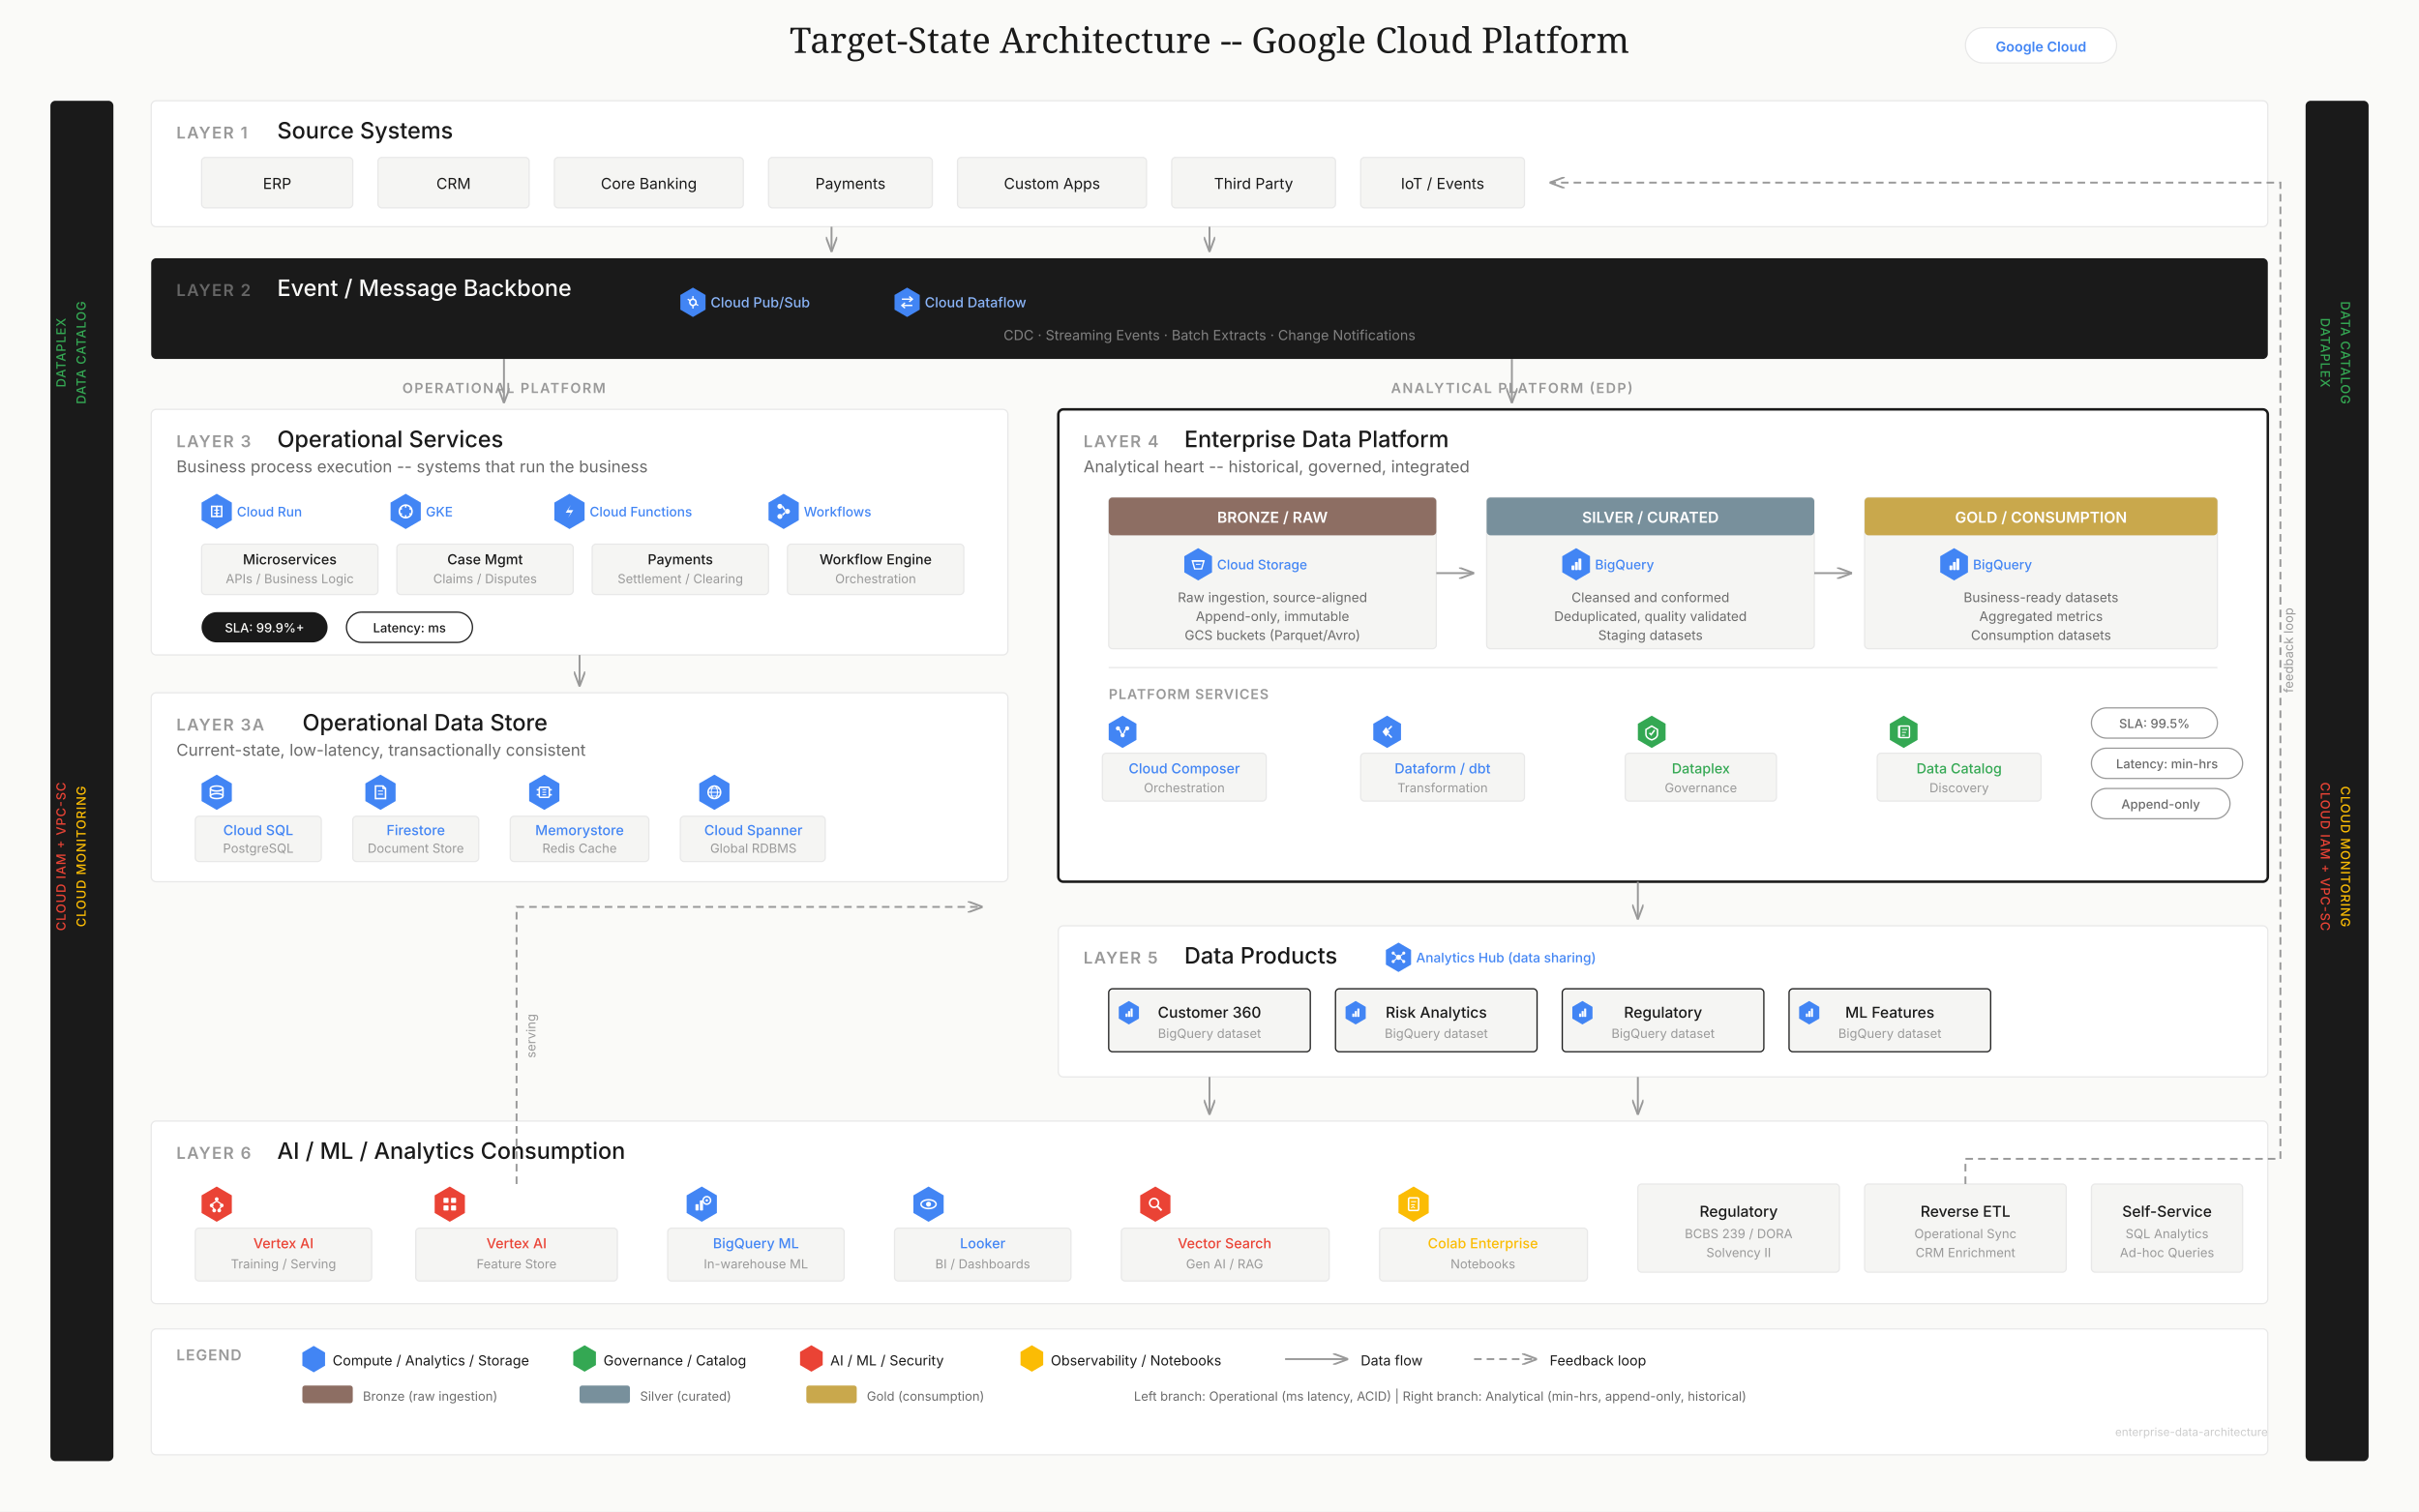
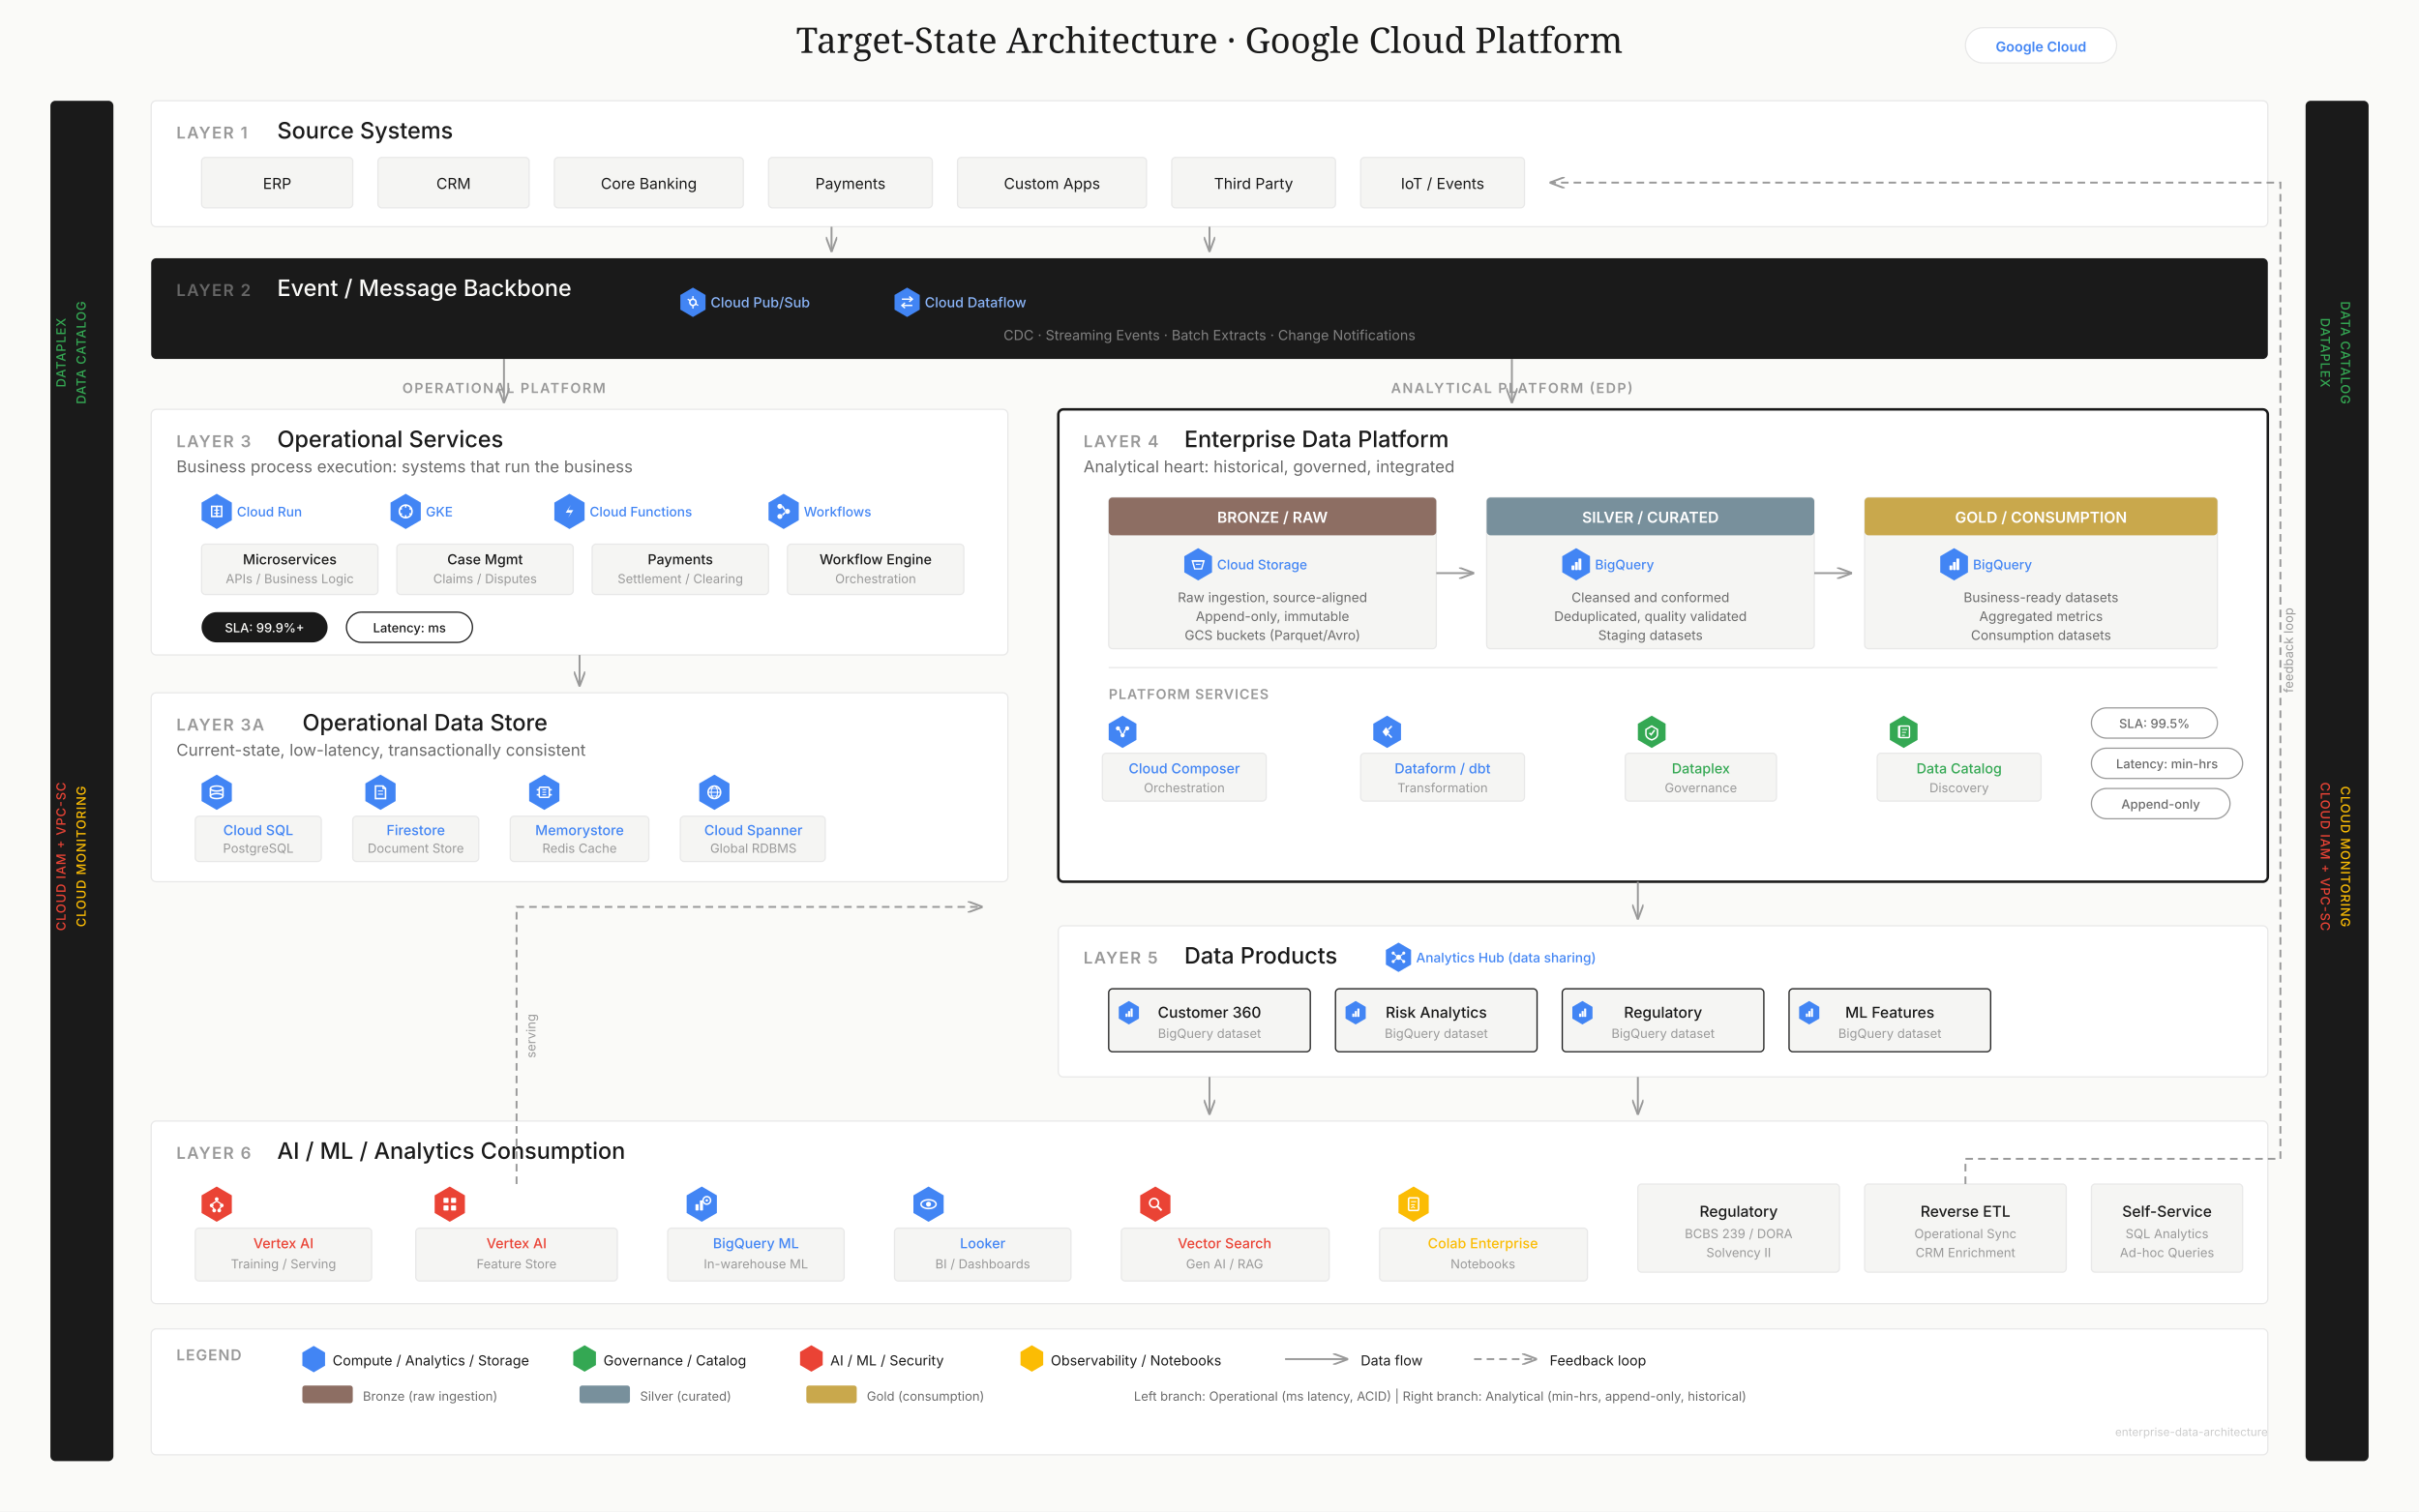
<svg xmlns="http://www.w3.org/2000/svg" viewBox="0 0 1920 1200" font-family="IBM Plex Sans, -apple-system, sans-serif">
  <defs>
    <style>
      .layer-label { font-size: 13px; font-weight: 600; letter-spacing: 0.08em; text-transform: uppercase; }
      .layer-title { font-size: 18px; font-weight: 500; }
      .layer-desc { font-size: 13px; fill: #6b6b6b; }
      .service-box text { font-size: 12px; }
      .arrow { stroke: #999; stroke-width: 1.5; fill: none; marker-end: url(#arrowhead); }
      .arrow-dashed { stroke: #999; stroke-width: 1.5; fill: none; stroke-dasharray: 6 4; marker-end: url(#arrowhead); }
      .cross-cut-label { font-size: 11px; font-weight: 500; letter-spacing: 0.06em; text-transform: uppercase; fill: #6b6b6b; }
      .gcp-label { font-size: 10.5px; fill: #4285F4; font-weight: 500; }
      .gcp-label-sm { font-size: 10px; fill: #4285F4; font-weight: 400; }
    </style>
    <marker id="arrowhead" markerWidth="8" markerHeight="6" refX="8" refY="3" orient="auto">
      <path d="M0,0 L8,3 L0,6" fill="none" stroke="#999" stroke-width="1" />
    </marker>
    <marker id="arrowhead-accent" markerWidth="8" markerHeight="6" refX="8" refY="3" orient="auto">
      <path d="M0,0 L8,3 L0,6" fill="none" stroke="#1a1a1a" stroke-width="1" />
    </marker>
    <symbol id="gcp-hex" viewBox="0 0 24 28">
      <polygon points="12,0 24,7 24,21 12,28 0,21 0,7" fill="#4285F4" stroke="none" />
    </symbol>
    <symbol id="icon-pubsub" viewBox="0 0 24 28">
      <polygon points="12,0 24,7 24,21 12,28 0,21 0,7" fill="#4285F4" />
      <circle cx="12" cy="14" r="3" fill="none" stroke="#fff" stroke-width="1.5" />
      <line x1="12" y1="8" x2="12" y2="11" stroke="#fff" stroke-width="1.2" />
      <line x1="12" y1="17" x2="12" y2="20" stroke="#fff" stroke-width="1.2" />
      <line x1="7" y1="11" x2="9.5" y2="12.5" stroke="#fff" stroke-width="1.2" />
      <line x1="14.5" y1="15.5" x2="17" y2="17" stroke="#fff" stroke-width="1.2" />
    </symbol>
    <symbol id="icon-dataflow" viewBox="0 0 24 28">
      <polygon points="12,0 24,7 24,21 12,28 0,21 0,7" fill="#4285F4" />
      <path d="M7,11 L17,11" stroke="#fff" stroke-width="1.3" fill="none" />
      <path d="M14,8.5 L17,11 L14,13.5" stroke="#fff" stroke-width="1.3" fill="none" />
      <path d="M17,17 L7,17" stroke="#fff" stroke-width="1.3" fill="none" />
      <path d="M10,14.5 L7,17 L10,19.5" stroke="#fff" stroke-width="1.3" fill="none" />
    </symbol>
    <symbol id="icon-cloudrun" viewBox="0 0 24 28">
      <polygon points="12,0 24,7 24,21 12,28 0,21 0,7" fill="#4285F4" />
      <path d="M8,10 L12,10 L12,18 L8,18 Z" stroke="#fff" stroke-width="1.2" fill="none" />
      <path d="M12,10 L16,10 L16,18 L12,18" stroke="#fff" stroke-width="1.2" fill="none" />
      <line x1="10" y1="13" x2="14" y2="13" stroke="#fff" stroke-width="0.8" />
      <line x1="10" y1="15.5" x2="14" y2="15.5" stroke="#fff" stroke-width="0.8" />
    </symbol>
    <symbol id="icon-gke" viewBox="0 0 24 28">
      <polygon points="12,0 24,7 24,21 12,28 0,21 0,7" fill="#4285F4" />
      <circle cx="12" cy="14" r="5" fill="none" stroke="#fff" stroke-width="1.3" />
      <line x1="12" y1="9" x2="12" y2="11" stroke="#fff" stroke-width="1.2" />
      <line x1="12" y1="17" x2="12" y2="19" stroke="#fff" stroke-width="1.2" />
      <line x1="7.3" y1="11.3" x2="9" y2="12.3" stroke="#fff" stroke-width="1.2" />
      <line x1="15" y1="15.7" x2="16.7" y2="16.7" stroke="#fff" stroke-width="1.2" />
      <line x1="7.3" y1="16.7" x2="9" y2="15.7" stroke="#fff" stroke-width="1.2" />
      <line x1="15" y1="12.3" x2="16.7" y2="11.3" stroke="#fff" stroke-width="1.2" />
    </symbol>
    <symbol id="icon-functions" viewBox="0 0 24 28">
      <polygon points="12,0 24,7 24,21 12,28 0,21 0,7" fill="#4285F4" />
      <path d="M13,9 L9,15 L13,15 L11,19 L15,13 L11,13 Z" fill="#fff" />
    </symbol>
    <symbol id="icon-workflows" viewBox="0 0 24 28">
      <polygon points="12,0 24,7 24,21 12,28 0,21 0,7" fill="#4285F4" />
      <circle cx="9" cy="10" r="2" fill="#fff" />
      <circle cx="15" cy="14" r="2" fill="#fff" />
      <circle cx="9" cy="18" r="2" fill="#fff" />
      <line x1="11" y1="10" x2="13" y2="13" stroke="#fff" stroke-width="1.2" />
      <line x1="13" y1="15" x2="11" y2="17" stroke="#fff" stroke-width="1.2" />
    </symbol>
    <symbol id="icon-cloudsql" viewBox="0 0 24 28">
      <polygon points="12,0 24,7 24,21 12,28 0,21 0,7" fill="#4285F4" />
      <ellipse cx="12" cy="11" rx="5" ry="2" fill="none" stroke="#fff" stroke-width="1.2" />
      <path d="M7,11 L7,17" stroke="#fff" stroke-width="1.2" />
      <path d="M17,11 L17,17" stroke="#fff" stroke-width="1.2" />
      <ellipse cx="12" cy="17" rx="5" ry="2" fill="none" stroke="#fff" stroke-width="1.2" />
    </symbol>
    <symbol id="icon-firestore" viewBox="0 0 24 28">
      <polygon points="12,0 24,7 24,21 12,28 0,21 0,7" fill="#4285F4" />
      <path d="M8,9 L14,9 L16,11 L16,19 L8,19 Z" fill="none" stroke="#fff" stroke-width="1.2" />
      <path d="M14,9 L14,11 L16,11" fill="none" stroke="#fff" stroke-width="1" />
      <line x1="10" y1="13" x2="14" y2="13" stroke="#fff" stroke-width="0.8" />
      <line x1="10" y1="15.5" x2="14" y2="15.5" stroke="#fff" stroke-width="0.8" />
    </symbol>
    <symbol id="icon-memorystore" viewBox="0 0 24 28">
      <polygon points="12,0 24,7 24,21 12,28 0,21 0,7" fill="#4285F4" />
      <rect x="8" y="10" width="8" height="8" rx="1" fill="none" stroke="#fff" stroke-width="1.2" />
      <line x1="6" y1="12" x2="8" y2="12" stroke="#fff" stroke-width="1.2" />
      <line x1="6" y1="16" x2="8" y2="16" stroke="#fff" stroke-width="1.2" />
      <line x1="16" y1="12" x2="18" y2="12" stroke="#fff" stroke-width="1.2" />
      <line x1="16" y1="16" x2="18" y2="16" stroke="#fff" stroke-width="1.2" />
      <line x1="10.5" y1="12" x2="13.5" y2="12" stroke="#fff" stroke-width="0.8" />
      <line x1="10.5" y1="14" x2="13.5" y2="14" stroke="#fff" stroke-width="0.8" />
      <line x1="10.5" y1="16" x2="13.5" y2="16" stroke="#fff" stroke-width="0.8" />
    </symbol>
    <symbol id="icon-spanner" viewBox="0 0 24 28">
      <polygon points="12,0 24,7 24,21 12,28 0,21 0,7" fill="#4285F4" />
      <circle cx="12" cy="14" r="5" fill="none" stroke="#fff" stroke-width="1.2" />
      <ellipse cx="12" cy="14" rx="2.5" ry="5" fill="none" stroke="#fff" stroke-width="0.8" />
      <line x1="7" y1="14" x2="17" y2="14" stroke="#fff" stroke-width="0.8" />
      <line x1="8" y1="11" x2="16" y2="11" stroke="#fff" stroke-width="0.6" />
      <line x1="8" y1="17" x2="16" y2="17" stroke="#fff" stroke-width="0.6" />
    </symbol>
    <symbol id="icon-gcs" viewBox="0 0 24 28">
      <polygon points="12,0 24,7 24,21 12,28 0,21 0,7" fill="#4285F4" />
      <path d="M7,11 L9,18 L15,18 L17,11 Z" fill="none" stroke="#fff" stroke-width="1.2" />
      <line x1="7" y1="11" x2="17" y2="11" stroke="#fff" stroke-width="1.3" />
      <line x1="10" y1="14" x2="14" y2="14" stroke="#fff" stroke-width="0.8" />
    </symbol>
    <symbol id="icon-bigquery" viewBox="0 0 24 28">
      <polygon points="12,0 24,7 24,21 12,28 0,21 0,7" fill="#4285F4" />
      <rect x="8" y="15" width="2.5" height="4" fill="#fff" rx="0.5" />
      <rect x="11" y="12" width="2.5" height="7" fill="#fff" rx="0.5" />
      <rect x="14" y="9" width="2.5" height="10" fill="#fff" rx="0.5" />
    </symbol>
    <symbol id="icon-composer" viewBox="0 0 24 28">
      <polygon points="12,0 24,7 24,21 12,28 0,21 0,7" fill="#4285F4" />
      <circle cx="8" cy="11" r="1.8" fill="#fff" />
      <circle cx="16" cy="11" r="1.8" fill="#fff" />
      <circle cx="12" cy="17" r="1.8" fill="#fff" />
      <line x1="9.5" y1="12" x2="11" y2="15.5" stroke="#fff" stroke-width="1.2" />
      <line x1="14.5" y1="12" x2="13" y2="15.5" stroke="#fff" stroke-width="1.2" />
    </symbol>
    <symbol id="icon-dataform" viewBox="0 0 24 28">
      <polygon points="12,0 24,7 24,21 12,28 0,21 0,7" fill="#4285F4" />
      <path d="M8,14 L11,10 L14,14 L11,18 Z" fill="#fff" />
      <path d="M13,12 L16,9" stroke="#fff" stroke-width="1.3" />
      <path d="M13,16 L16,19" stroke="#fff" stroke-width="1.3" />
    </symbol>
    <symbol id="icon-dataplex" viewBox="0 0 24 28">
      <polygon points="12,0 24,7 24,21 12,28 0,21 0,7" fill="#34A853" />
      <path d="M12,9 L7,12 L7,16 C7,18.5 9,20 12,21 C15,20 17,18.5 17,16 L17,12 Z" fill="none" stroke="#fff" stroke-width="1.3" />
      <path d="M10,15 L11.5,16.5 L14.5,12.5" fill="none" stroke="#fff" stroke-width="1.3" />
    </symbol>
    <symbol id="icon-catalog" viewBox="0 0 24 28">
      <polygon points="12,0 24,7 24,21 12,28 0,21 0,7" fill="#34A853" />
      <rect x="8" y="9" width="9" height="10" rx="1" fill="none" stroke="#fff" stroke-width="1.2" />
      <line x1="8" y1="9" x2="8" y2="19" stroke="#fff" stroke-width="2" />
      <line x1="10.5" y1="12" x2="15" y2="12" stroke="#fff" stroke-width="0.8" />
      <line x1="10.5" y1="14.5" x2="14" y2="14.5" stroke="#fff" stroke-width="0.8" />
      <line x1="10.5" y1="17" x2="13" y2="17" stroke="#fff" stroke-width="0.8" />
    </symbol>
    <symbol id="icon-analyticshub" viewBox="0 0 24 28">
      <polygon points="12,0 24,7 24,21 12,28 0,21 0,7" fill="#4285F4" />
      <circle cx="12" cy="14" r="2.5" fill="#fff" />
      <circle cx="7" cy="10" r="1.5" fill="#fff" />
      <circle cx="17" cy="10" r="1.5" fill="#fff" />
      <circle cx="7" cy="18" r="1.5" fill="#fff" />
      <circle cx="17" cy="18" r="1.5" fill="#fff" />
      <line x1="10" y1="12.5" x2="8" y2="11" stroke="#fff" stroke-width="1" />
      <line x1="14" y1="12.5" x2="16" y2="11" stroke="#fff" stroke-width="1" />
      <line x1="10" y1="15.5" x2="8" y2="17" stroke="#fff" stroke-width="1" />
      <line x1="14" y1="15.5" x2="16" y2="17" stroke="#fff" stroke-width="1" />
    </symbol>
    <symbol id="icon-vertexai" viewBox="0 0 24 28">
      <polygon points="12,0 24,7 24,21 12,28 0,21 0,7" fill="#EA4335" />
      <circle cx="12" cy="10" r="1.5" fill="#fff" />
      <circle cx="8" cy="15" r="1.5" fill="#fff" />
      <circle cx="16" cy="15" r="1.5" fill="#fff" />
      <circle cx="10" cy="19" r="1.5" fill="#fff" />
      <circle cx="14" cy="19" r="1.5" fill="#fff" />
      <line x1="12" y1="11.5" x2="8.5" y2="13.8" stroke="#fff" stroke-width="1" />
      <line x1="12" y1="11.5" x2="15.5" y2="13.8" stroke="#fff" stroke-width="1" />
      <line x1="8.5" y1="16.2" x2="10" y2="17.8" stroke="#fff" stroke-width="1" />
      <line x1="15.5" y1="16.2" x2="14" y2="17.8" stroke="#fff" stroke-width="1" />
    </symbol>
    <symbol id="icon-looker" viewBox="0 0 24 28">
      <polygon points="12,0 24,7 24,21 12,28 0,21 0,7" fill="#4285F4" />
      <ellipse cx="12" cy="14" rx="6" ry="3.5" fill="none" stroke="#fff" stroke-width="1.2" />
      <circle cx="12" cy="14" r="2" fill="#fff" />
    </symbol>
    <symbol id="icon-notebooks" viewBox="0 0 24 28">
      <polygon points="12,0 24,7 24,21 12,28 0,21 0,7" fill="#FBBC04" />
      <rect x="8" y="9" width="8" height="10" rx="1" fill="none" stroke="#fff" stroke-width="1.2" />
      <line x1="10" y1="12" x2="14" y2="12" stroke="#fff" stroke-width="0.8" />
      <line x1="10" y1="14.5" x2="13" y2="14.5" stroke="#fff" stroke-width="0.8" />
      <path d="M10,17 L11.5,16 L13,17" stroke="#fff" stroke-width="0.8" fill="none" />
    </symbol>
    <symbol id="icon-vectorsearch" viewBox="0 0 24 28">
      <polygon points="12,0 24,7 24,21 12,28 0,21 0,7" fill="#EA4335" />
      <circle cx="11" cy="13" r="3.5" fill="none" stroke="#fff" stroke-width="1.3" />
      <line x1="13.5" y1="15.5" x2="17" y2="19" stroke="#fff" stroke-width="1.5" />
    </symbol>
    <symbol id="icon-iam" viewBox="0 0 24 28">
      <polygon points="12,0 24,7 24,21 12,28 0,21 0,7" fill="#EA4335" />
      <circle cx="12" cy="12" r="3" fill="none" stroke="#fff" stroke-width="1.3" />
      <rect x="10.5" y="15" width="3" height="4" rx="0.5" fill="#fff" />
    </symbol>
    <symbol id="icon-monitoring" viewBox="0 0 24 28">
      <polygon points="12,0 24,7 24,21 12,28 0,21 0,7" fill="#FBBC04" />
      <path d="M7,16 L10,13 L12,15 L15,10 L17,12" fill="none" stroke="#fff" stroke-width="1.5" />
    </symbol>
    <symbol id="icon-featurestore" viewBox="0 0 24 28">
      <polygon points="12,0 24,7 24,21 12,28 0,21 0,7" fill="#EA4335" />
      <rect x="7" y="9" width="4" height="4" rx="0.5" fill="#fff" />
      <rect x="13" y="9" width="4" height="4" rx="0.5" fill="#fff" />
      <rect x="7" y="15" width="4" height="4" rx="0.5" fill="#fff" />
      <rect x="13" y="15" width="4" height="4" rx="0.5" fill="#fff" />
    </symbol>
    <symbol id="icon-bqml" viewBox="0 0 24 28">
      <polygon points="12,0 24,7 24,21 12,28 0,21 0,7" fill="#4285F4" />
      <rect x="7" y="14" width="2.5" height="5" fill="#fff" rx="0.5" />
      <rect x="10.5" y="11" width="2.5" height="8" fill="#fff" rx="0.5" />
      <circle cx="16" cy="11" r="3" fill="none" stroke="#fff" stroke-width="1.2" />
      <circle cx="16" cy="11" r="1" fill="#fff" />
    </symbol>
  </defs>
  <rect width="1920" height="1200" fill="#fafaf8" />
-   <text x="960" y="42" text-anchor="middle" font-family="Fraunces, Georgia, serif" font-size="28" font-weight="500" fill="#1a1a1a">Target-State Architecture -- Google Cloud Platform</text>
+   <text x="960" y="42" text-anchor="middle" font-family="Fraunces, Georgia, serif" font-size="28" font-weight="500" fill="#1a1a1a">Target-State Architecture · Google Cloud Platform</text>
  <rect x="1560" y="22" width="120" height="28" rx="14" fill="#fff" stroke="#e8e8e8" stroke-width="1" />
  <text x="1620" y="41" text-anchor="middle" font-size="11" font-weight="600" fill="#4285F4">Google Cloud</text>
  <rect x="40" y="80" width="50" height="1080" rx="4" fill="#1a1a1a" />
  <text x="52" y="280" text-anchor="middle" transform="rotate(-90, 52, 280)" font-size="10" font-weight="500" letter-spacing="0.06em" fill="#34A853">DATAPLEX</text>
  <text x="68" y="280" text-anchor="middle" transform="rotate(-90, 68, 280)" font-size="10" font-weight="500" letter-spacing="0.06em" fill="#34A853">DATA CATALOG</text>
  <text x="52" y="680" text-anchor="middle" transform="rotate(-90, 52, 680)" font-size="10" font-weight="500" letter-spacing="0.06em" fill="#EA4335">CLOUD IAM + VPC-SC</text>
  <text x="68" y="680" text-anchor="middle" transform="rotate(-90, 68, 680)" font-size="10" font-weight="500" letter-spacing="0.06em" fill="#FBBC04">CLOUD MONITORING</text>
  <rect x="1830" y="80" width="50" height="1080" rx="4" fill="#1a1a1a" />
  <text x="1842" y="280" text-anchor="middle" transform="rotate(90, 1842, 280)" font-size="10" font-weight="500" letter-spacing="0.06em" fill="#34A853">DATAPLEX</text>
  <text x="1858" y="280" text-anchor="middle" transform="rotate(90, 1858, 280)" font-size="10" font-weight="500" letter-spacing="0.06em" fill="#34A853">DATA CATALOG</text>
  <text x="1842" y="680" text-anchor="middle" transform="rotate(90, 1842, 680)" font-size="10" font-weight="500" letter-spacing="0.06em" fill="#EA4335">CLOUD IAM + VPC-SC</text>
  <text x="1858" y="680" text-anchor="middle" transform="rotate(90, 1858, 680)" font-size="10" font-weight="500" letter-spacing="0.06em" fill="#FBBC04">CLOUD MONITORING</text>
  <rect x="120" y="80" width="1680" height="100" rx="4" fill="#fff" stroke="#e8e8e8" stroke-width="1" />
  <text x="140" y="110" class="layer-label" fill="#999">LAYER 1</text>
  <text x="220" y="110" class="layer-title" fill="#1a1a1a">Source Systems</text>
  <rect x="160" y="125" width="120" height="40" rx="3" fill="#f5f5f3" stroke="#e8e8e8" />
  <text x="220" y="150" text-anchor="middle" font-size="12" fill="#1a1a1a">ERP</text>
  <rect x="300" y="125" width="120" height="40" rx="3" fill="#f5f5f3" stroke="#e8e8e8" />
  <text x="360" y="150" text-anchor="middle" font-size="12" fill="#1a1a1a">CRM</text>
  <rect x="440" y="125" width="150" height="40" rx="3" fill="#f5f5f3" stroke="#e8e8e8" />
  <text x="515" y="150" text-anchor="middle" font-size="12" fill="#1a1a1a">Core Banking</text>
  <rect x="610" y="125" width="130" height="40" rx="3" fill="#f5f5f3" stroke="#e8e8e8" />
  <text x="675" y="150" text-anchor="middle" font-size="12" fill="#1a1a1a">Payments</text>
  <rect x="760" y="125" width="150" height="40" rx="3" fill="#f5f5f3" stroke="#e8e8e8" />
  <text x="835" y="150" text-anchor="middle" font-size="12" fill="#1a1a1a">Custom Apps</text>
  <rect x="930" y="125" width="130" height="40" rx="3" fill="#f5f5f3" stroke="#e8e8e8" />
  <text x="995" y="150" text-anchor="middle" font-size="12" fill="#1a1a1a">Third Party</text>
  <rect x="1080" y="125" width="130" height="40" rx="3" fill="#f5f5f3" stroke="#e8e8e8" />
  <text x="1145" y="150" text-anchor="middle" font-size="12" fill="#1a1a1a">IoT / Events</text>
  <path d="M660,180 L660,200" class="arrow" />
  <path d="M960,180 L960,200" class="arrow" />
  <rect x="120" y="205" width="1680" height="80" rx="4" fill="#1a1a1a" />
  <text x="140" y="235" class="layer-label" fill="#666">LAYER 2</text>
  <text x="220" y="235" font-size="18" font-weight="500" fill="#fafaf8">Event / Message Backbone</text>
  <g transform="translate(540, 228)">
    <use href="#icon-pubsub" width="20" height="24" />
    <text x="24" y="16" font-size="11" font-weight="500" fill="#8ab4f8">Cloud Pub/Sub</text>
  </g>
  <g transform="translate(710, 228)">
    <use href="#icon-dataflow" width="20" height="24" />
    <text x="24" y="16" font-size="11" font-weight="500" fill="#8ab4f8">Cloud Dataflow</text>
  </g>
  <text x="960" y="270" text-anchor="middle" font-size="11" fill="rgba(255,255,255,0.45)">CDC  ·  Streaming Events  ·  Batch Extracts  ·  Change Notifications</text>
  <path d="M400,285 L400,320" class="arrow" />
  <path d="M1200,285 L1200,320" class="arrow" />
  <text x="400" y="312" text-anchor="middle" font-size="11" font-weight="600" letter-spacing="0.1em" fill="#999">OPERATIONAL PLATFORM</text>
  <text x="1200" y="312" text-anchor="middle" font-size="11" font-weight="600" letter-spacing="0.1em" fill="#999">ANALYTICAL PLATFORM (EDP)</text>
  <rect x="120" y="325" width="680" height="195" rx="4" fill="#fff" stroke="#e8e8e8" stroke-width="1" />
  <text x="140" y="355" class="layer-label" fill="#999">LAYER 3</text>
  <text x="220" y="355" class="layer-title" fill="#1a1a1a">Operational Services</text>
-   <text x="140" y="375" class="layer-desc">Business process execution -- systems that run the business</text>
+   <text x="140" y="375" class="layer-desc">Business process execution: systems that run the business</text>
  <g transform="translate(160, 392)">
    <use href="#icon-cloudrun" width="24" height="28" />
    <text x="28" y="18" class="gcp-label">Cloud Run</text>
  </g>
  <g transform="translate(310, 392)">
    <use href="#icon-gke" width="24" height="28" />
    <text x="28" y="18" class="gcp-label">GKE</text>
  </g>
  <g transform="translate(440, 392)">
    <use href="#icon-functions" width="24" height="28" />
    <text x="28" y="18" class="gcp-label">Cloud Functions</text>
  </g>
  <g transform="translate(610, 392)">
    <use href="#icon-workflows" width="24" height="28" />
    <text x="28" y="18" class="gcp-label">Workflows</text>
  </g>
  <rect x="160" y="432" width="140" height="40" rx="3" fill="#f5f5f3" stroke="#e8e8e8" />
  <text x="230" y="448" text-anchor="middle" font-size="11" font-weight="500" fill="#1a1a1a">Microservices</text>
  <text x="230" y="463" text-anchor="middle" font-size="10" fill="#999">APIs / Business Logic</text>
  <rect x="315" y="432" width="140" height="40" rx="3" fill="#f5f5f3" stroke="#e8e8e8" />
  <text x="385" y="448" text-anchor="middle" font-size="11" font-weight="500" fill="#1a1a1a">Case Mgmt</text>
  <text x="385" y="463" text-anchor="middle" font-size="10" fill="#999">Claims / Disputes</text>
  <rect x="470" y="432" width="140" height="40" rx="3" fill="#f5f5f3" stroke="#e8e8e8" />
  <text x="540" y="448" text-anchor="middle" font-size="11" font-weight="500" fill="#1a1a1a">Payments</text>
  <text x="540" y="463" text-anchor="middle" font-size="10" fill="#999">Settlement / Clearing</text>
  <rect x="625" y="432" width="140" height="40" rx="3" fill="#f5f5f3" stroke="#e8e8e8" />
  <text x="695" y="448" text-anchor="middle" font-size="11" font-weight="500" fill="#1a1a1a">Workflow Engine</text>
  <text x="695" y="463" text-anchor="middle" font-size="10" fill="#999">Orchestration</text>
  <rect x="160" y="486" width="100" height="24" rx="12" fill="#1a1a1a" />
  <text x="210" y="502" text-anchor="middle" font-size="10" font-weight="500" fill="#fafaf8">SLA: 99.9%+</text>
  <rect x="275" y="486" width="100" height="24" rx="12" fill="none" stroke="#1a1a1a" />
  <text x="325" y="502" text-anchor="middle" font-size="10" font-weight="500" fill="#1a1a1a">Latency: ms</text>
  <path d="M460,520 L460,545" class="arrow" />
  <rect x="120" y="550" width="680" height="150" rx="4" fill="#fff" stroke="#e8e8e8" stroke-width="1" />
  <text x="140" y="580" class="layer-label" fill="#999">LAYER 3A</text>
  <text x="240" y="580" class="layer-title" fill="#1a1a1a">Operational Data Store</text>
  <text x="140" y="600" class="layer-desc">Current-state, low-latency, transactionally consistent</text>
  <g transform="translate(160, 615)">
    <use href="#icon-cloudsql" width="24" height="28" />
  </g>
  <rect x="155" y="648" width="100" height="36" rx="3" fill="#f5f5f3" stroke="#e8e8e8" />
  <text x="205" y="663" text-anchor="middle" font-size="11" font-weight="500" fill="#4285F4">Cloud SQL</text>
  <text x="205" y="677" text-anchor="middle" font-size="10" fill="#999">PostgreSQL</text>
  <g transform="translate(290, 615)">
    <use href="#icon-firestore" width="24" height="28" />
  </g>
  <rect x="280" y="648" width="100" height="36" rx="3" fill="#f5f5f3" stroke="#e8e8e8" />
  <text x="330" y="663" text-anchor="middle" font-size="11" font-weight="500" fill="#4285F4">Firestore</text>
  <text x="330" y="677" text-anchor="middle" font-size="10" fill="#999">Document Store</text>
  <g transform="translate(420, 615)">
    <use href="#icon-memorystore" width="24" height="28" />
  </g>
  <rect x="405" y="648" width="110" height="36" rx="3" fill="#f5f5f3" stroke="#e8e8e8" />
  <text x="460" y="663" text-anchor="middle" font-size="11" font-weight="500" fill="#4285F4">Memorystore</text>
  <text x="460" y="677" text-anchor="middle" font-size="10" fill="#999">Redis Cache</text>
  <g transform="translate(555, 615)">
    <use href="#icon-spanner" width="24" height="28" />
  </g>
  <rect x="540" y="648" width="115" height="36" rx="3" fill="#f5f5f3" stroke="#e8e8e8" />
  <text x="598" y="663" text-anchor="middle" font-size="11" font-weight="500" fill="#4285F4">Cloud Spanner</text>
  <text x="598" y="677" text-anchor="middle" font-size="10" fill="#999">Global RDBMS</text>
  <rect x="840" y="325" width="960" height="375" rx="4" fill="#fff" stroke="#1a1a1a" stroke-width="2" />
  <text x="860" y="355" class="layer-label" fill="#999">LAYER 4</text>
  <text x="940" y="355" class="layer-title" fill="#1a1a1a">Enterprise Data Platform</text>
-   <text x="860" y="375" class="layer-desc">Analytical heart -- historical, governed, integrated</text>
+   <text x="860" y="375" class="layer-desc">Analytical heart: historical, governed, integrated</text>
  <rect x="880" y="395" width="260" height="120" rx="3" fill="#f5f5f3" stroke="#e8e8e8" />
  <rect x="880" y="395" width="260" height="30" rx="3" fill="#8d6e63" stroke="none" />
  <rect x="880" y="422" width="260" height="0" rx="0" fill="#f5f5f3" />
  <text x="1010" y="415" text-anchor="middle" font-size="12" font-weight="600" fill="#fff">BRONZE / RAW</text>
  <g transform="translate(940, 435)">
    <use href="#icon-gcs" width="22" height="26" />
    <text x="26" y="17" class="gcp-label">Cloud Storage</text>
  </g>
  <text x="1010" y="478" text-anchor="middle" font-size="10.5" fill="#6b6b6b">Raw ingestion, source-aligned</text>
  <text x="1010" y="493" text-anchor="middle" font-size="10.5" fill="#6b6b6b">Append-only, immutable</text>
  <text x="1010" y="508" text-anchor="middle" font-size="10.5" fill="#6b6b6b">GCS buckets (Parquet/Avro)</text>
  <path d="M1140,455 L1170,455" class="arrow" stroke="#1a1a1a" marker-end="url(#arrowhead-accent)" />
  <rect x="1180" y="395" width="260" height="120" rx="3" fill="#f5f5f3" stroke="#e8e8e8" />
  <rect x="1180" y="395" width="260" height="30" rx="3" fill="#78909c" stroke="none" />
  <text x="1310" y="415" text-anchor="middle" font-size="12" font-weight="600" fill="#fff">SILVER / CURATED</text>
  <g transform="translate(1240, 435)">
    <use href="#icon-bigquery" width="22" height="26" />
    <text x="26" y="17" class="gcp-label">BigQuery</text>
  </g>
  <text x="1310" y="478" text-anchor="middle" font-size="10.5" fill="#6b6b6b">Cleansed and conformed</text>
  <text x="1310" y="493" text-anchor="middle" font-size="10.5" fill="#6b6b6b">Deduplicated, quality validated</text>
  <text x="1310" y="508" text-anchor="middle" font-size="10.5" fill="#6b6b6b">Staging datasets</text>
  <path d="M1440,455 L1470,455" class="arrow" stroke="#1a1a1a" marker-end="url(#arrowhead-accent)" />
  <rect x="1480" y="395" width="280" height="120" rx="3" fill="#f5f5f3" stroke="#e8e8e8" />
  <rect x="1480" y="395" width="280" height="30" rx="3" fill="#c9a84c" stroke="none" />
  <text x="1620" y="415" text-anchor="middle" font-size="12" font-weight="600" fill="#fff">GOLD / CONSUMPTION</text>
  <g transform="translate(1540, 435)">
    <use href="#icon-bigquery" width="22" height="26" />
    <text x="26" y="17" class="gcp-label">BigQuery</text>
  </g>
  <text x="1620" y="478" text-anchor="middle" font-size="10.5" fill="#6b6b6b">Business-ready datasets</text>
  <text x="1620" y="493" text-anchor="middle" font-size="10.5" fill="#6b6b6b">Aggregated metrics</text>
  <text x="1620" y="508" text-anchor="middle" font-size="10.5" fill="#6b6b6b">Consumption datasets</text>
  <line x1="880" y1="530" x2="1760" y2="530" stroke="#e8e8e8" stroke-width="1" />
  <text x="880" y="555" font-size="11" font-weight="600" letter-spacing="0.06em" fill="#999">PLATFORM SERVICES</text>
  <g transform="translate(880, 568)">
    <use href="#icon-composer" width="22" height="26" />
  </g>
  <rect x="875" y="598" width="130" height="38" rx="3" fill="#f5f5f3" stroke="#e8e8e8" />
  <text x="940" y="614" text-anchor="middle" font-size="11" font-weight="500" fill="#4285F4">Cloud Composer</text>
  <text x="940" y="629" text-anchor="middle" font-size="10" fill="#999">Orchestration</text>
  <g transform="translate(1090, 568)">
    <use href="#icon-dataform" width="22" height="26" />
  </g>
  <rect x="1080" y="598" width="130" height="38" rx="3" fill="#f5f5f3" stroke="#e8e8e8" />
  <text x="1145" y="614" text-anchor="middle" font-size="11" font-weight="500" fill="#4285F4">Dataform / dbt</text>
  <text x="1145" y="629" text-anchor="middle" font-size="10" fill="#999">Transformation</text>
  <g transform="translate(1300, 568)">
    <use href="#icon-dataplex" width="22" height="26" />
  </g>
  <rect x="1290" y="598" width="120" height="38" rx="3" fill="#f5f5f3" stroke="#e8e8e8" />
  <text x="1350" y="614" text-anchor="middle" font-size="11" font-weight="500" fill="#34A853">Dataplex</text>
  <text x="1350" y="629" text-anchor="middle" font-size="10" fill="#999">Governance</text>
  <g transform="translate(1500, 568)">
    <use href="#icon-catalog" width="22" height="26" />
  </g>
  <rect x="1490" y="598" width="130" height="38" rx="3" fill="#f5f5f3" stroke="#e8e8e8" />
  <text x="1555" y="614" text-anchor="middle" font-size="11" font-weight="500" fill="#34A853">Data Catalog</text>
  <text x="1555" y="629" text-anchor="middle" font-size="10" fill="#999">Discovery</text>
  <rect x="1660" y="562" width="100" height="24" rx="12" fill="none" stroke="#999" />
  <text x="1710" y="578" text-anchor="middle" font-size="10" font-weight="500" fill="#6b6b6b">SLA: 99.5%</text>
  <rect x="1660" y="594" width="120" height="24" rx="12" fill="none" stroke="#999" />
  <text x="1720" y="610" text-anchor="middle" font-size="10" font-weight="500" fill="#6b6b6b">Latency: min-hrs</text>
  <rect x="1660" y="626" width="110" height="24" rx="12" fill="none" stroke="#999" />
  <text x="1715" y="642" text-anchor="middle" font-size="10" font-weight="500" fill="#6b6b6b">Append-only</text>
  <path d="M1300,700 L1300,730" class="arrow" />
  <rect x="840" y="735" width="960" height="120" rx="4" fill="#fff" stroke="#e8e8e8" stroke-width="1" />
  <text x="860" y="765" class="layer-label" fill="#999">LAYER 5</text>
  <text x="940" y="765" class="layer-title" fill="#1a1a1a">Data Products</text>
  <g transform="translate(1100, 748)">
    <use href="#icon-analyticshub" width="20" height="24" />
    <text x="24" y="16" class="gcp-label">Analytics Hub (data sharing)</text>
  </g>
  <rect x="880" y="785" width="160" height="50" rx="3" fill="#f5f5f3" stroke="#1a1a1a" stroke-width="1" />
  <g transform="translate(888, 794)">
    <use href="#icon-bigquery" width="16" height="20" />
  </g>
  <text x="960" y="808" text-anchor="middle" font-size="12" font-weight="500" fill="#1a1a1a">Customer 360</text>
  <text x="960" y="824" text-anchor="middle" font-size="10" fill="#999">BigQuery dataset</text>
  <rect x="1060" y="785" width="160" height="50" rx="3" fill="#f5f5f3" stroke="#1a1a1a" stroke-width="1" />
  <g transform="translate(1068, 794)">
    <use href="#icon-bigquery" width="16" height="20" />
  </g>
  <text x="1140" y="808" text-anchor="middle" font-size="12" font-weight="500" fill="#1a1a1a">Risk Analytics</text>
  <text x="1140" y="824" text-anchor="middle" font-size="10" fill="#999">BigQuery dataset</text>
  <rect x="1240" y="785" width="160" height="50" rx="3" fill="#f5f5f3" stroke="#1a1a1a" stroke-width="1" />
  <g transform="translate(1248, 794)">
    <use href="#icon-bigquery" width="16" height="20" />
  </g>
  <text x="1320" y="808" text-anchor="middle" font-size="12" font-weight="500" fill="#1a1a1a">Regulatory</text>
  <text x="1320" y="824" text-anchor="middle" font-size="10" fill="#999">BigQuery dataset</text>
  <rect x="1420" y="785" width="160" height="50" rx="3" fill="#f5f5f3" stroke="#1a1a1a" stroke-width="1" />
  <g transform="translate(1428, 794)">
    <use href="#icon-bigquery" width="16" height="20" />
  </g>
  <text x="1500" y="808" text-anchor="middle" font-size="12" font-weight="500" fill="#1a1a1a">ML Features</text>
  <text x="1500" y="824" text-anchor="middle" font-size="10" fill="#999">BigQuery dataset</text>
  <path d="M960,855 L960,885" class="arrow" />
  <path d="M1300,855 L1300,885" class="arrow" />
  <rect x="120" y="890" width="1680" height="145" rx="4" fill="#fff" stroke="#e8e8e8" stroke-width="1" />
  <text x="140" y="920" class="layer-label" fill="#999">LAYER 6</text>
  <text x="220" y="920" class="layer-title" fill="#1a1a1a">AI / ML / Analytics Consumption</text>
  <g transform="translate(160, 942)">
    <use href="#icon-vertexai" width="24" height="28" />
  </g>
  <rect x="155" y="975" width="140" height="42" rx="3" fill="#f5f5f3" stroke="#e8e8e8" />
  <text x="225" y="991" text-anchor="middle" font-size="11" font-weight="500" fill="#EA4335">Vertex AI</text>
  <text x="225" y="1007" text-anchor="middle" font-size="10" fill="#999">Training / Serving</text>
  <g transform="translate(345, 942)">
    <use href="#icon-featurestore" width="24" height="28" />
  </g>
  <rect x="330" y="975" width="160" height="42" rx="3" fill="#f5f5f3" stroke="#e8e8e8" />
  <text x="410" y="991" text-anchor="middle" font-size="11" font-weight="500" fill="#EA4335">Vertex AI</text>
  <text x="410" y="1007" text-anchor="middle" font-size="10" fill="#999">Feature Store</text>
  <g transform="translate(545, 942)">
    <use href="#icon-bqml" width="24" height="28" />
  </g>
  <rect x="530" y="975" width="140" height="42" rx="3" fill="#f5f5f3" stroke="#e8e8e8" />
  <text x="600" y="991" text-anchor="middle" font-size="11" font-weight="500" fill="#4285F4">BigQuery ML</text>
  <text x="600" y="1007" text-anchor="middle" font-size="10" fill="#999">In-warehouse ML</text>
  <g transform="translate(725, 942)">
    <use href="#icon-looker" width="24" height="28" />
  </g>
  <rect x="710" y="975" width="140" height="42" rx="3" fill="#f5f5f3" stroke="#e8e8e8" />
  <text x="780" y="991" text-anchor="middle" font-size="11" font-weight="500" fill="#4285F4">Looker</text>
  <text x="780" y="1007" text-anchor="middle" font-size="10" fill="#999">BI / Dashboards</text>
  <g transform="translate(905, 942)">
    <use href="#icon-vectorsearch" width="24" height="28" />
  </g>
  <rect x="890" y="975" width="165" height="42" rx="3" fill="#f5f5f3" stroke="#e8e8e8" />
  <text x="972" y="991" text-anchor="middle" font-size="11" font-weight="500" fill="#EA4335">Vector Search</text>
  <text x="972" y="1007" text-anchor="middle" font-size="10" fill="#999">Gen AI / RAG</text>
  <g transform="translate(1110, 942)">
    <use href="#icon-notebooks" width="24" height="28" />
  </g>
  <rect x="1095" y="975" width="165" height="42" rx="3" fill="#f5f5f3" stroke="#e8e8e8" />
  <text x="1177" y="991" text-anchor="middle" font-size="11" font-weight="500" fill="#FBBC04">Colab Enterprise</text>
  <text x="1177" y="1007" text-anchor="middle" font-size="10" fill="#999">Notebooks</text>
  <rect x="1300" y="940" width="160" height="70" rx="3" fill="#f5f5f3" stroke="#e8e8e8" />
  <text x="1380" y="966" text-anchor="middle" font-size="12" font-weight="500" fill="#1a1a1a">Regulatory</text>
  <text x="1380" y="983" text-anchor="middle" font-size="10" fill="#999">BCBS 239 / DORA</text>
  <text x="1380" y="998" text-anchor="middle" font-size="10" fill="#999">Solvency II</text>
  <rect x="1480" y="940" width="160" height="70" rx="3" fill="#f5f5f3" stroke="#e8e8e8" />
  <text x="1560" y="966" text-anchor="middle" font-size="12" font-weight="500" fill="#1a1a1a">Reverse ETL</text>
  <text x="1560" y="983" text-anchor="middle" font-size="10" fill="#999">Operational Sync</text>
  <text x="1560" y="998" text-anchor="middle" font-size="10" fill="#999">CRM Enrichment</text>
  <rect x="1660" y="940" width="120" height="70" rx="3" fill="#f5f5f3" stroke="#e8e8e8" />
  <text x="1720" y="966" text-anchor="middle" font-size="12" font-weight="500" fill="#1a1a1a">Self-Service</text>
  <text x="1720" y="983" text-anchor="middle" font-size="10" fill="#999">SQL Analytics</text>
  <text x="1720" y="998" text-anchor="middle" font-size="10" fill="#999">Ad-hoc Queries</text>
  <path d="M410,940 L410,720 L780,720" class="arrow-dashed" />
  <text x="425" y="840" font-size="10" fill="#999" transform="rotate(-90, 425, 840)">serving</text>
  <path d="M1560,940 L1560,920 L1810,920 L1810,145 L1230,145" class="arrow-dashed" />
  <text x="1820" y="550" font-size="10" fill="#999" transform="rotate(-90, 1820, 550)">feedback loop</text>
  <rect x="120" y="1055" width="1680" height="100" rx="4" fill="#fff" stroke="#e8e8e8" stroke-width="1" />
  <text x="140" y="1080" font-size="12" font-weight="600" letter-spacing="0.06em" fill="#999">LEGEND</text>
  <use href="#gcp-hex" x="240" y="1068" width="18" height="22" />
  <text x="264" y="1084" font-size="11" fill="#1a1a1a">Compute / Analytics / Storage</text>
  <g transform="translate(455, 1068)">
    <polygon points="9,0 18,5.25 18,15.75 9,21 0,15.75 0,5.25" fill="#34A853" />
  </g>
  <text x="479" y="1084" font-size="11" fill="#1a1a1a">Governance / Catalog</text>
  <g transform="translate(635, 1068)">
    <polygon points="9,0 18,5.25 18,15.75 9,21 0,15.75 0,5.25" fill="#EA4335" />
  </g>
  <text x="659" y="1084" font-size="11" fill="#1a1a1a">AI / ML / Security</text>
  <g transform="translate(810, 1068)">
    <polygon points="9,0 18,5.25 18,15.75 9,21 0,15.75 0,5.25" fill="#FBBC04" />
  </g>
  <text x="834" y="1084" font-size="11" fill="#1a1a1a">Observability / Notebooks</text>
  <line x1="1020" y1="1079" x2="1070" y2="1079" stroke="#999" stroke-width="1.5" marker-end="url(#arrowhead)" />
  <text x="1080" y="1084" font-size="11" fill="#1a1a1a">Data flow</text>
  <line x1="1170" y1="1079" x2="1220" y2="1079" stroke="#999" stroke-width="1.5" stroke-dasharray="6 4" marker-end="url(#arrowhead)" />
  <text x="1230" y="1084" font-size="11" fill="#1a1a1a">Feedback loop</text>
  <rect x="240" y="1100" width="40" height="14" rx="2" fill="#8d6e63" />
  <text x="288" y="1112" font-size="10" fill="#6b6b6b">Bronze (raw ingestion)</text>
  <rect x="460" y="1100" width="40" height="14" rx="2" fill="#78909c" />
  <text x="508" y="1112" font-size="10" fill="#6b6b6b">Silver (curated)</text>
  <rect x="640" y="1100" width="40" height="14" rx="2" fill="#c9a84c" />
  <text x="688" y="1112" font-size="10" fill="#6b6b6b">Gold (consumption)</text>
  <text x="900" y="1112" font-size="10" fill="#6b6b6b">Left branch: Operational (ms latency, ACID) | Right branch: Analytical (min-hrs, append-only, historical)</text>
  <text x="1800" y="1140" text-anchor="end" font-size="9" fill="#ccc">enterprise-data-architecture</text>
</svg>
